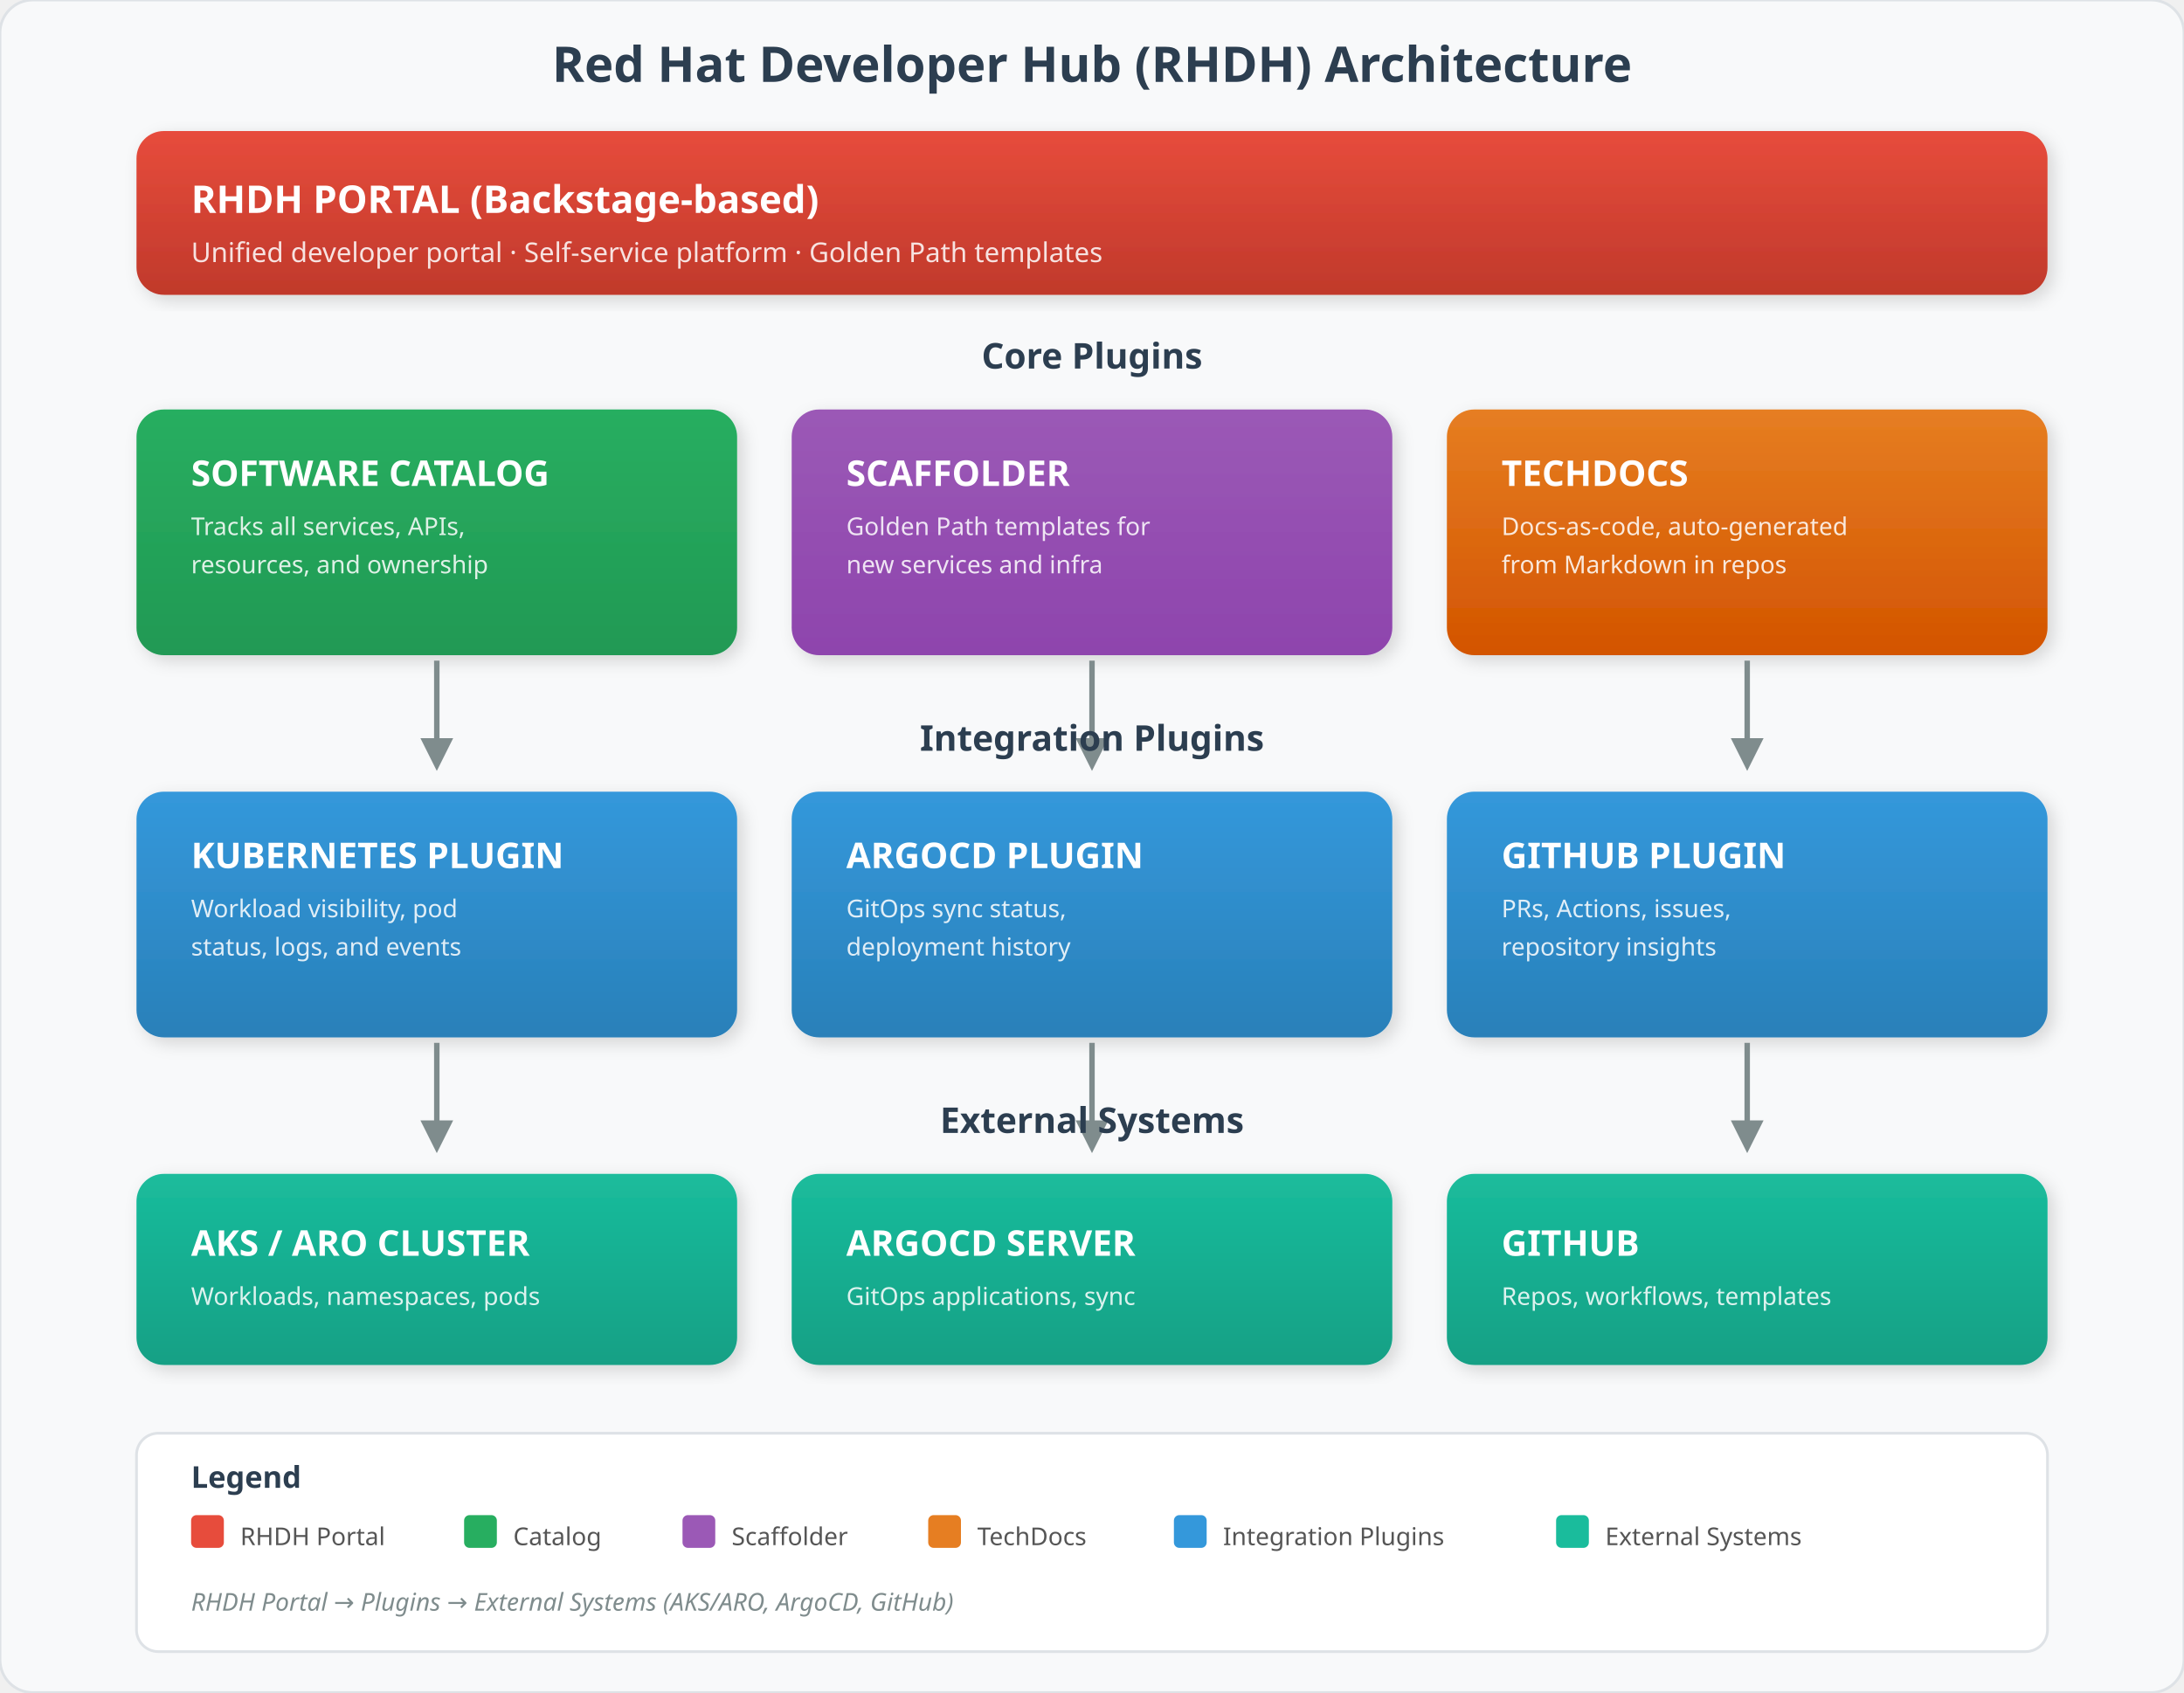
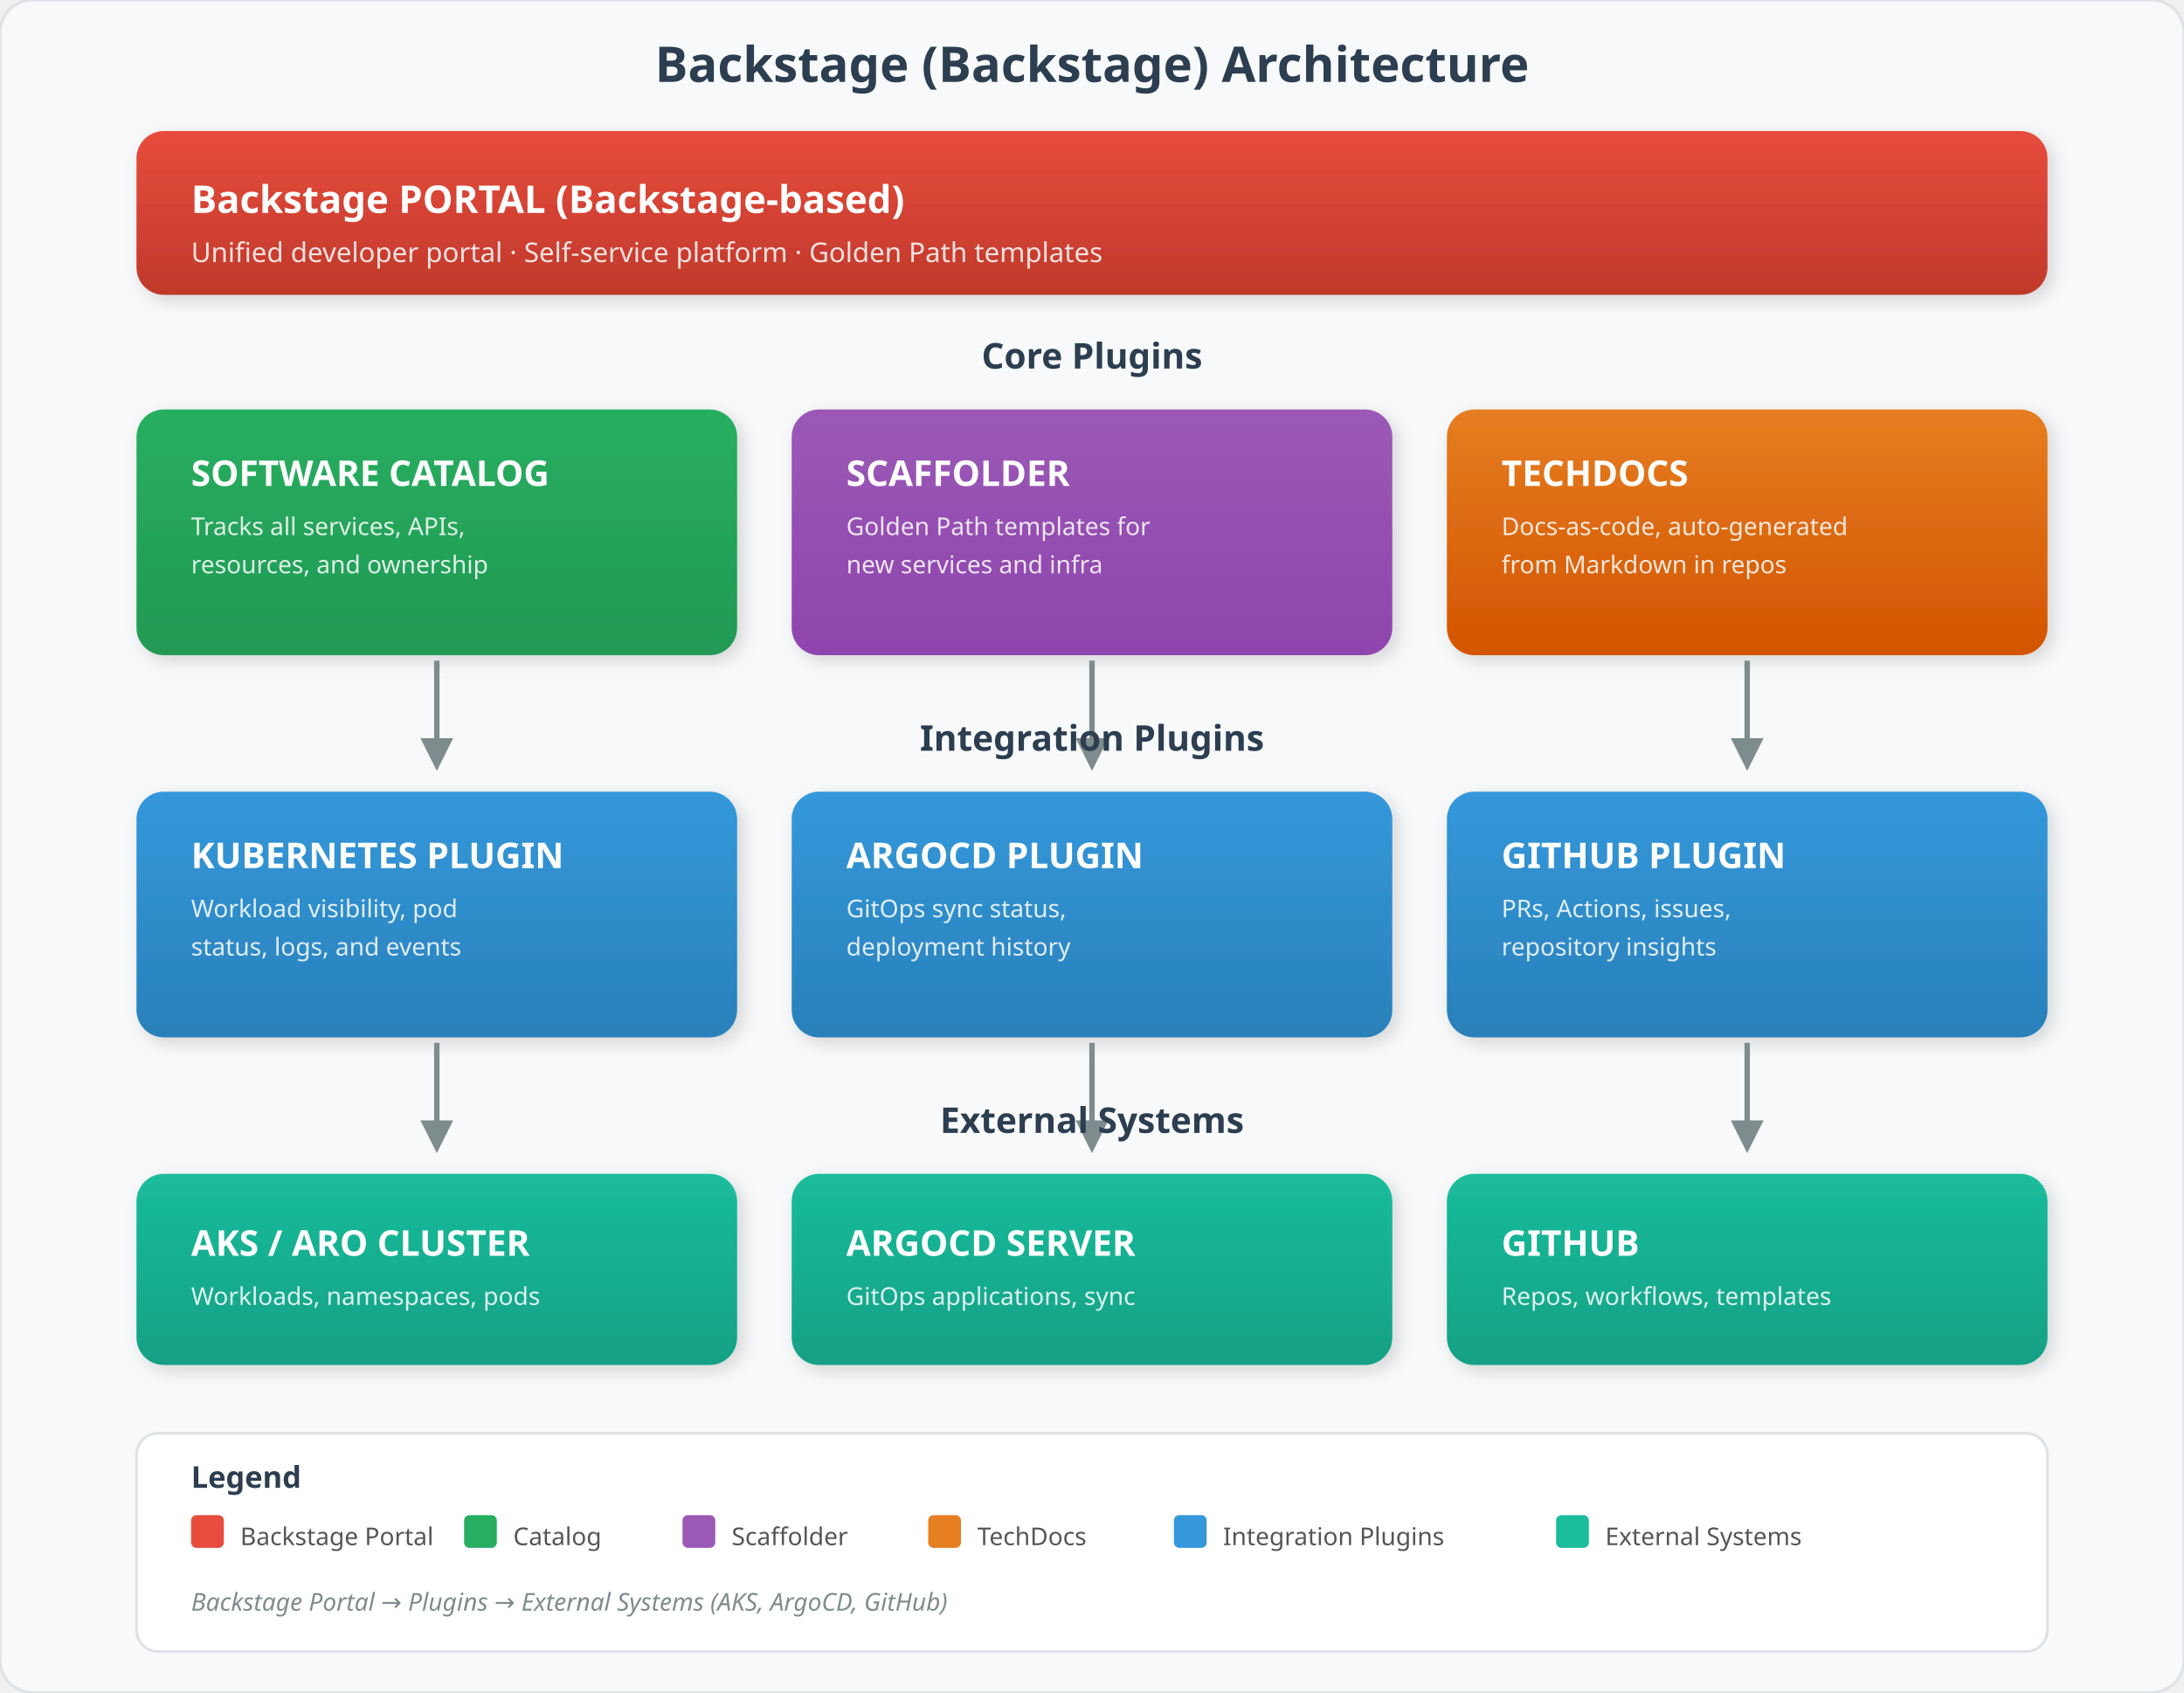
<svg xmlns="http://www.w3.org/2000/svg" viewBox="0 0 800 620" font-family="Segoe UI, sans-serif">
  <defs>
    <linearGradient id="rhdg" x1="0" y1="0" x2="0" y2="1">
      <stop offset="0%" stop-color="#e74c3c" />
      <stop offset="100%" stop-color="#c0392b" />
    </linearGradient>
    <linearGradient id="plug" x1="0" y1="0" x2="0" y2="1">
      <stop offset="0%" stop-color="#3498db" />
      <stop offset="100%" stop-color="#2980b9" />
    </linearGradient>
    <linearGradient id="catg" x1="0" y1="0" x2="0" y2="1">
      <stop offset="0%" stop-color="#27ae60" />
      <stop offset="100%" stop-color="#229954" />
    </linearGradient>
    <linearGradient id="scfg" x1="0" y1="0" x2="0" y2="1">
      <stop offset="0%" stop-color="#9b59b6" />
      <stop offset="100%" stop-color="#8e44ad" />
    </linearGradient>
    <linearGradient id="tdg" x1="0" y1="0" x2="0" y2="1">
      <stop offset="0%" stop-color="#e67e22" />
      <stop offset="100%" stop-color="#d35400" />
    </linearGradient>
    <linearGradient id="extg" x1="0" y1="0" x2="0" y2="1">
      <stop offset="0%" stop-color="#1abc9c" />
      <stop offset="100%" stop-color="#16a085" />
    </linearGradient>
    <filter id="ds">
      <feDropShadow dx="2" dy="2" stdDeviation="3" flood-opacity="0.15" />
    </filter>
    <marker id="arr" viewBox="0 0 10 10" refX="8" refY="5" markerWidth="6" markerHeight="6" orient="auto">
      <path d="M 0 0 L 10 5 L 0 10 z" fill="#7f8c8d" />
    </marker>
  </defs>
  <rect width="800" height="620" rx="12" fill="#f8f9fa" stroke="#dee2e6" />
-   <text x="400" y="30" text-anchor="middle" font-size="18" font-weight="700" fill="#2c3e50">Red Hat Developer Hub (RHDH) Architecture</text>
+   <text x="400" y="30" text-anchor="middle" font-size="18" font-weight="700" fill="#2c3e50">Backstage (Backstage) Architecture</text>
  <rect x="50" y="48" width="700" height="60" rx="10" fill="url(#rhdg)" filter="url(#ds)" />
-   <text x="70" y="78" font-size="14" font-weight="700" fill="#fff">RHDH PORTAL (Backstage-based)</text>
+   <text x="70" y="78" font-size="14" font-weight="700" fill="#fff">Backstage PORTAL (Backstage-based)</text>
  <text x="70" y="96" font-size="10" fill="rgba(255,255,255,0.85)">Unified developer portal · Self-service platform · Golden Path templates</text>
  <text x="400" y="135" text-anchor="middle" font-size="13" font-weight="600" fill="#2c3e50">Core Plugins</text>
  <rect x="50" y="150" width="220" height="90" rx="10" fill="url(#catg)" filter="url(#ds)" />
  <text x="70" y="178" font-size="13" font-weight="700" fill="#fff">SOFTWARE CATALOG</text>
  <text x="70" y="196" font-size="9" fill="rgba(255,255,255,0.85)">Tracks all services, APIs,</text>
  <text x="70" y="210" font-size="9" fill="rgba(255,255,255,0.85)">resources, and ownership</text>
  <rect x="290" y="150" width="220" height="90" rx="10" fill="url(#scfg)" filter="url(#ds)" />
  <text x="310" y="178" font-size="13" font-weight="700" fill="#fff">SCAFFOLDER</text>
  <text x="310" y="196" font-size="9" fill="rgba(255,255,255,0.85)">Golden Path templates for</text>
  <text x="310" y="210" font-size="9" fill="rgba(255,255,255,0.85)">new services and infra</text>
  <rect x="530" y="150" width="220" height="90" rx="10" fill="url(#tdg)" filter="url(#ds)" />
  <text x="550" y="178" font-size="13" font-weight="700" fill="#fff">TECHDOCS</text>
  <text x="550" y="196" font-size="9" fill="rgba(255,255,255,0.85)">Docs-as-code, auto-generated</text>
  <text x="550" y="210" font-size="9" fill="rgba(255,255,255,0.85)">from Markdown in repos</text>
  <line x1="160" y1="242" x2="160" y2="280" stroke="#7f8c8d" stroke-width="2" marker-end="url(#arr)" />
  <line x1="400" y1="242" x2="400" y2="280" stroke="#7f8c8d" stroke-width="2" marker-end="url(#arr)" />
  <line x1="640" y1="242" x2="640" y2="280" stroke="#7f8c8d" stroke-width="2" marker-end="url(#arr)" />
  <text x="400" y="275" text-anchor="middle" font-size="13" font-weight="600" fill="#2c3e50">Integration Plugins</text>
  <rect x="50" y="290" width="220" height="90" rx="10" fill="url(#plug)" filter="url(#ds)" />
  <text x="70" y="318" font-size="13" font-weight="700" fill="#fff">KUBERNETES PLUGIN</text>
  <text x="70" y="336" font-size="9" fill="rgba(255,255,255,0.85)">Workload visibility, pod</text>
  <text x="70" y="350" font-size="9" fill="rgba(255,255,255,0.85)">status, logs, and events</text>
  <rect x="290" y="290" width="220" height="90" rx="10" fill="url(#plug)" filter="url(#ds)" />
  <text x="310" y="318" font-size="13" font-weight="700" fill="#fff">ARGOCD PLUGIN</text>
  <text x="310" y="336" font-size="9" fill="rgba(255,255,255,0.85)">GitOps sync status,</text>
  <text x="310" y="350" font-size="9" fill="rgba(255,255,255,0.85)">deployment history</text>
  <rect x="530" y="290" width="220" height="90" rx="10" fill="url(#plug)" filter="url(#ds)" />
  <text x="550" y="318" font-size="13" font-weight="700" fill="#fff">GITHUB PLUGIN</text>
  <text x="550" y="336" font-size="9" fill="rgba(255,255,255,0.85)">PRs, Actions, issues,</text>
  <text x="550" y="350" font-size="9" fill="rgba(255,255,255,0.85)">repository insights</text>
  <line x1="160" y1="382" x2="160" y2="420" stroke="#7f8c8d" stroke-width="2" marker-end="url(#arr)" />
  <line x1="400" y1="382" x2="400" y2="420" stroke="#7f8c8d" stroke-width="2" marker-end="url(#arr)" />
  <line x1="640" y1="382" x2="640" y2="420" stroke="#7f8c8d" stroke-width="2" marker-end="url(#arr)" />
  <text x="400" y="415" text-anchor="middle" font-size="13" font-weight="600" fill="#2c3e50">External Systems</text>
  <rect x="50" y="430" width="220" height="70" rx="10" fill="url(#extg)" filter="url(#ds)" />
  <text x="70" y="460" font-size="13" font-weight="700" fill="#fff">AKS / ARO CLUSTER</text>
  <text x="70" y="478" font-size="9" fill="rgba(255,255,255,0.85)">Workloads, namespaces, pods</text>
  <rect x="290" y="430" width="220" height="70" rx="10" fill="url(#extg)" filter="url(#ds)" />
  <text x="310" y="460" font-size="13" font-weight="700" fill="#fff">ARGOCD SERVER</text>
  <text x="310" y="478" font-size="9" fill="rgba(255,255,255,0.85)">GitOps applications, sync</text>
  <rect x="530" y="430" width="220" height="70" rx="10" fill="url(#extg)" filter="url(#ds)" />
  <text x="550" y="460" font-size="13" font-weight="700" fill="#fff">GITHUB</text>
  <text x="550" y="478" font-size="9" fill="rgba(255,255,255,0.85)">Repos, workflows, templates</text>
  <rect x="50" y="525" width="700" height="80" rx="8" fill="#fff" stroke="#dee2e6" />
  <text x="70" y="545" font-size="11" font-weight="600" fill="#2c3e50">Legend</text>
  <rect x="70" y="555" width="12" height="12" rx="2" fill="#e74c3c" />
-   <text x="88" y="566" font-size="9" fill="#555">RHDH Portal</text>
+   <text x="88" y="566" font-size="9" fill="#555">Backstage Portal</text>
  <rect x="170" y="555" width="12" height="12" rx="2" fill="#27ae60" />
  <text x="188" y="566" font-size="9" fill="#555">Catalog</text>
  <rect x="250" y="555" width="12" height="12" rx="2" fill="#9b59b6" />
  <text x="268" y="566" font-size="9" fill="#555">Scaffolder</text>
  <rect x="340" y="555" width="12" height="12" rx="2" fill="#e67e22" />
  <text x="358" y="566" font-size="9" fill="#555">TechDocs</text>
  <rect x="430" y="555" width="12" height="12" rx="2" fill="#3498db" />
  <text x="448" y="566" font-size="9" fill="#555">Integration Plugins</text>
  <rect x="570" y="555" width="12" height="12" rx="2" fill="#1abc9c" />
  <text x="588" y="566" font-size="9" fill="#555">External Systems</text>
-   <text x="70" y="590" font-size="9" fill="#7f8c8d" font-style="italic">RHDH Portal → Plugins → External Systems (AKS/ARO, ArgoCD, GitHub)</text>
+   <text x="70" y="590" font-size="9" fill="#7f8c8d" font-style="italic">Backstage Portal → Plugins → External Systems (AKS, ArgoCD, GitHub)</text>
</svg>
